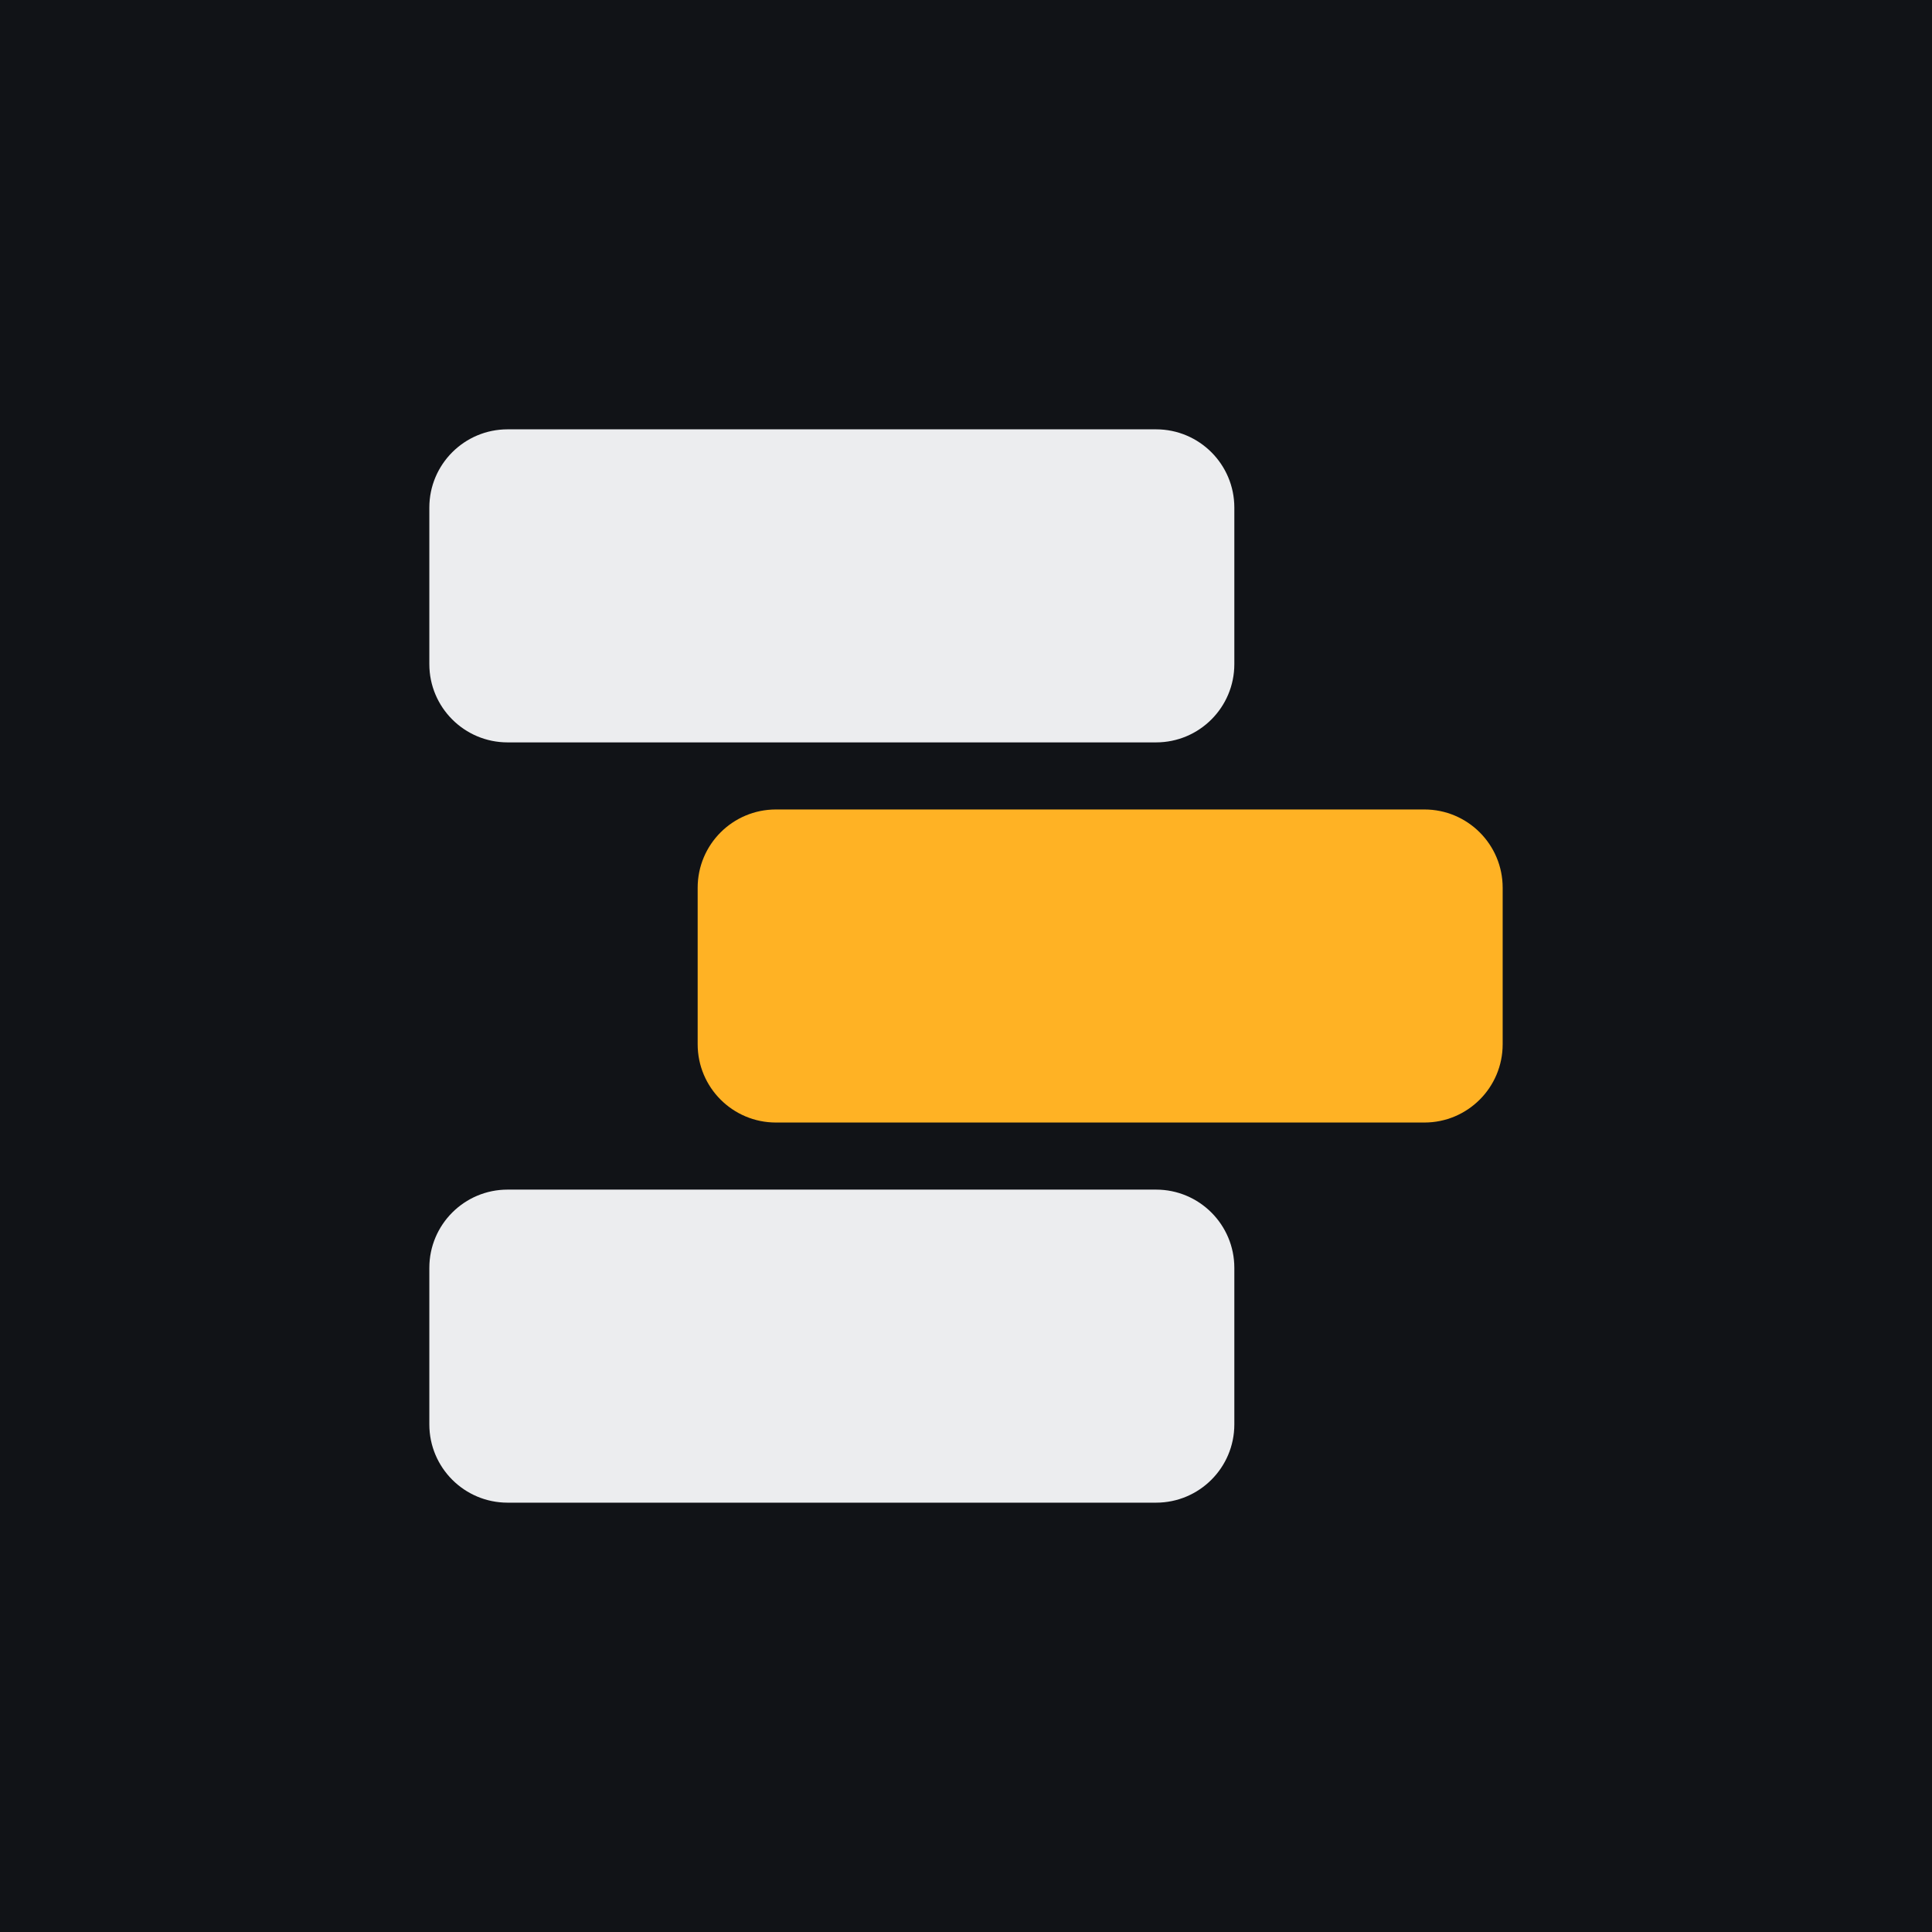
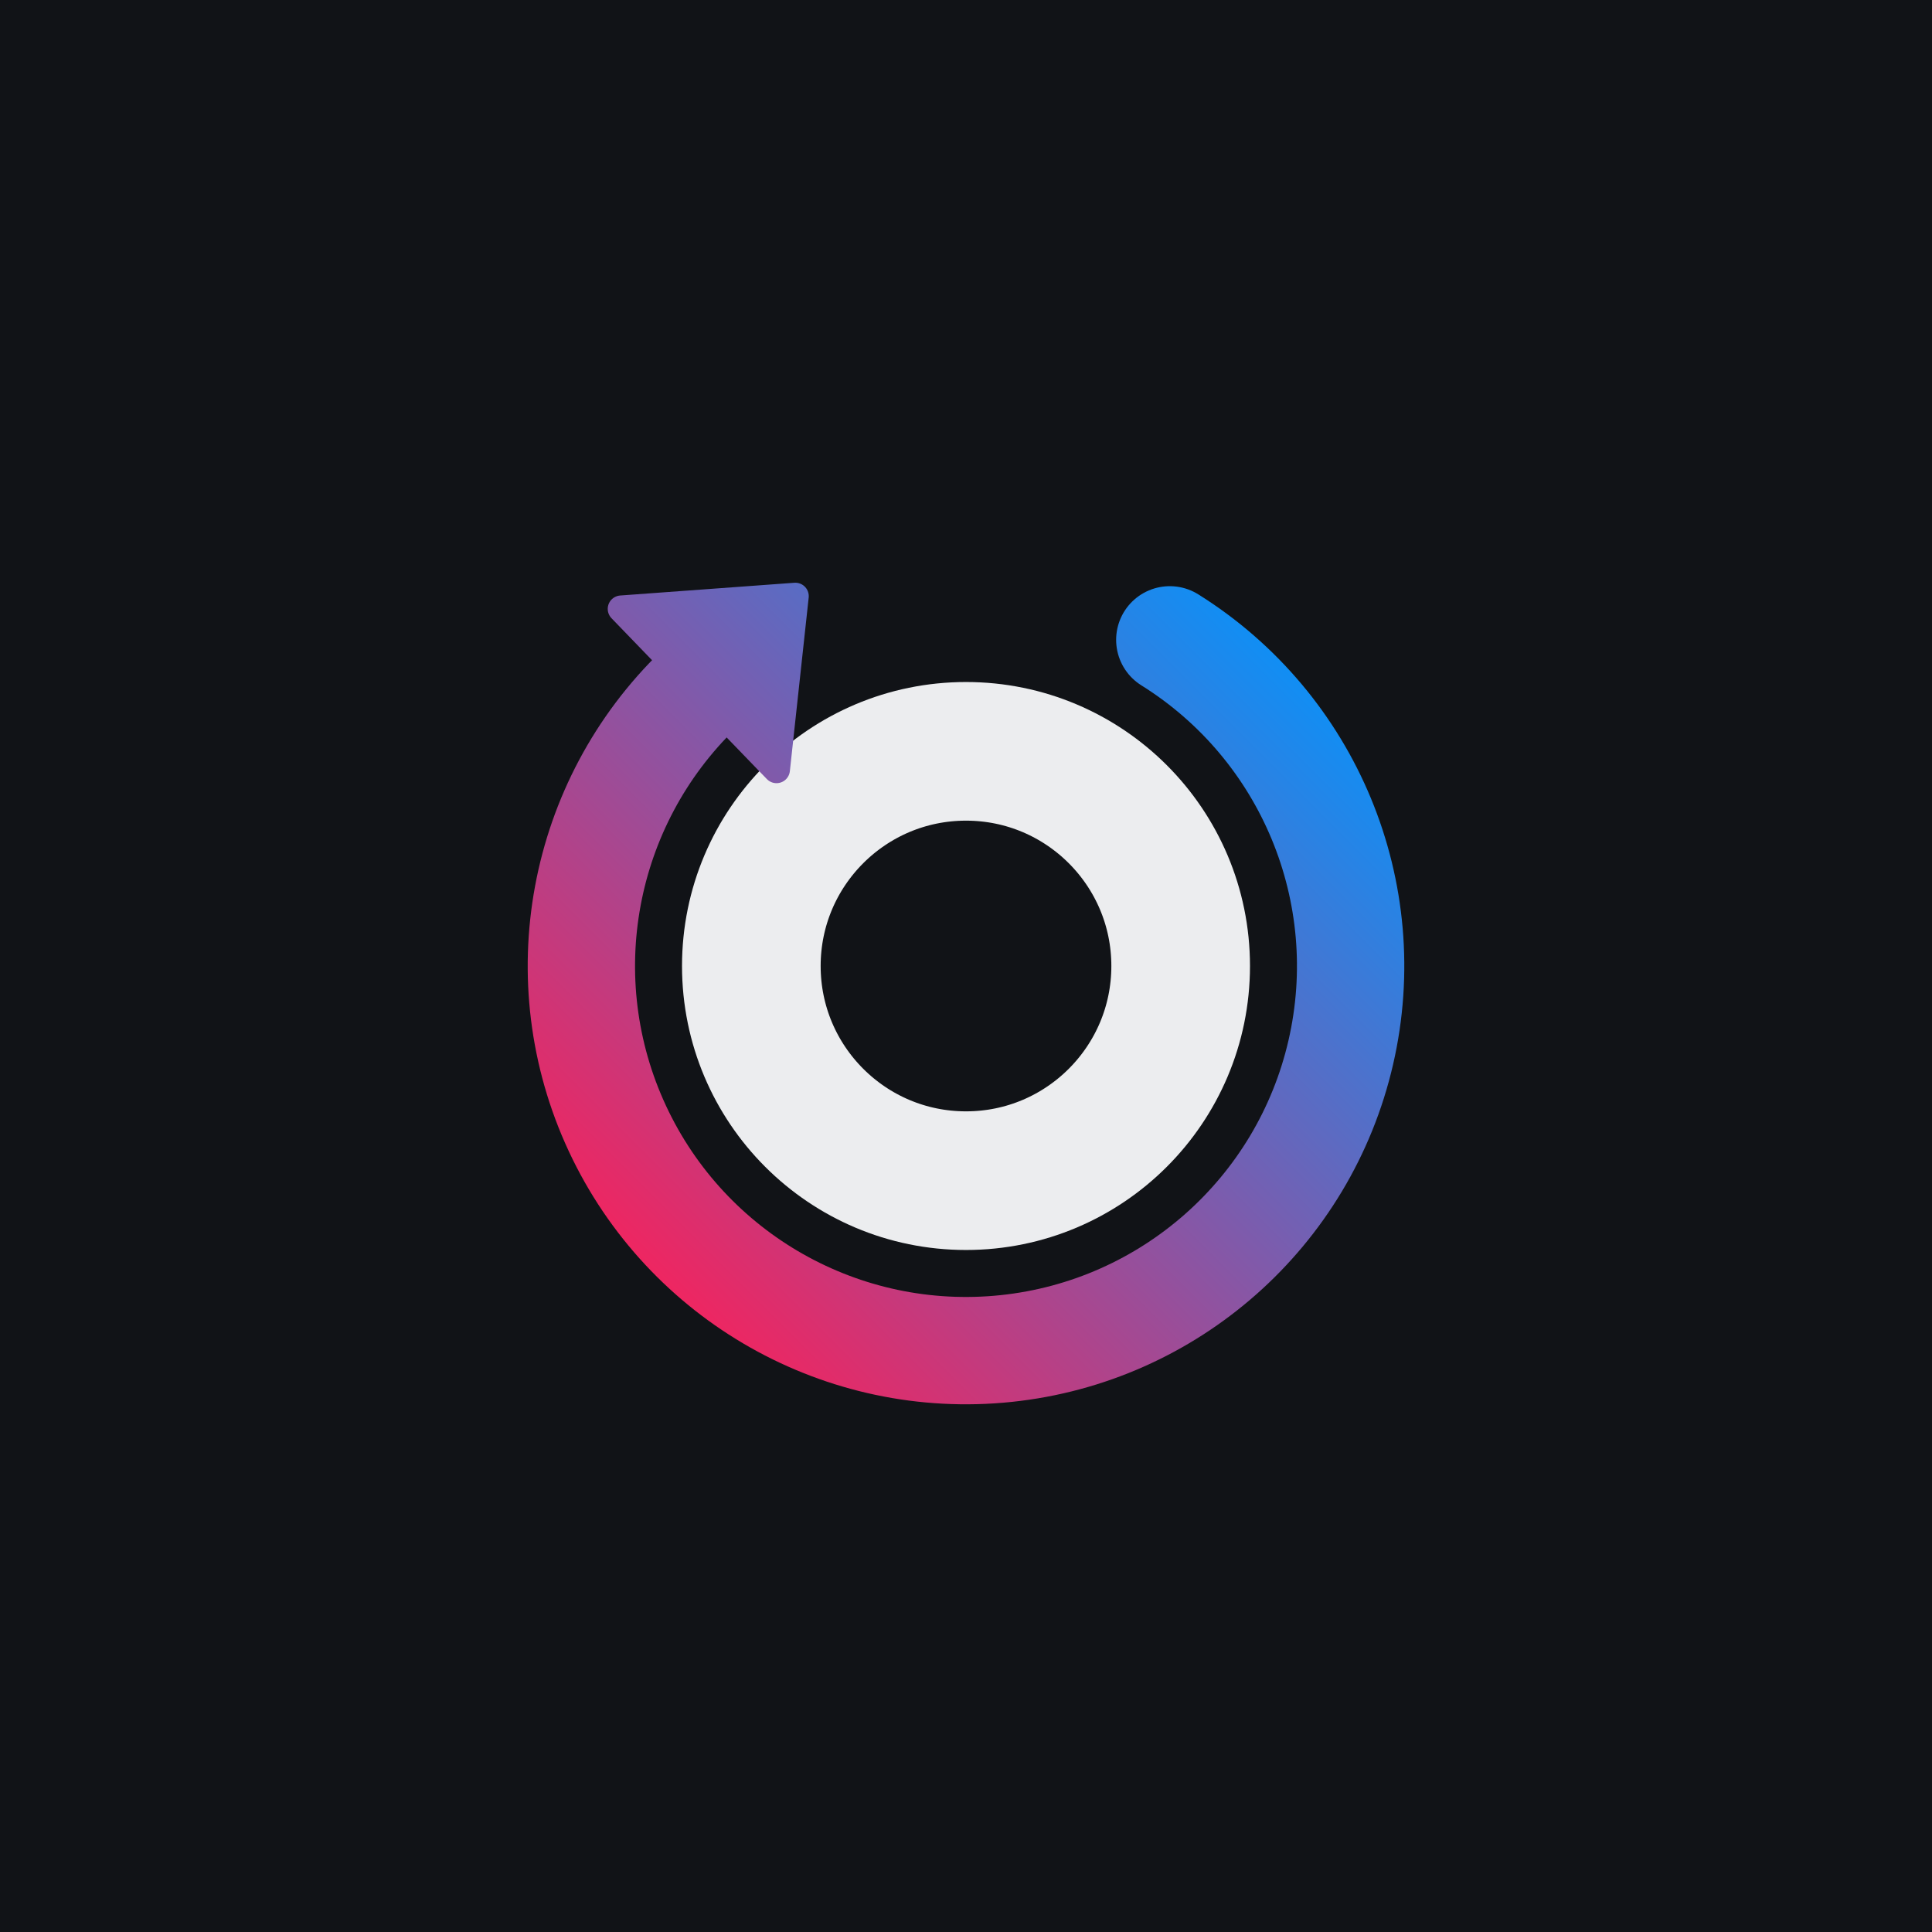
<svg xmlns="http://www.w3.org/2000/svg" viewBox="0 0 180 180" width="180" height="180">
+   <defs>
+     <linearGradient id="trc-mark-gradient" x1="20" y1="4" x2="4" y2="20" gradientUnits="userSpaceOnUse">
+       <stop stop-color="#0096FF" />
+       <stop offset="1" stop-color="#FF1E56" />
+     </linearGradient>
+   </defs>
  <rect width="180" height="180" fill="#111317" />
-   <g transform="translate(40 40) scale(4.166667)" fill="#ecedef">
-     <rect width="18" height="7" rx="1.75" />
-     <rect y="17" width="18" height="7" rx="1.75" />
-     <rect x="6" y="8.5" width="18" height="7" rx="1.75" fill="#ffb224" />
+   <g transform="translate(40 40) scale(4.166667)">
+     <circle cx="12" cy="12" r="4.8" fill="none" stroke="#ecedef" stroke-width="3.1" />
+     <path d="M16.557 4.707A8.6 8.6 0 1 1 6.026 5.814" fill="none" stroke="url(#trc-mark-gradient)" stroke-width="2.4" stroke-linecap="round" />
+     <path d="M8.184 3.73L4.289 4.015L7.763 7.612Z" fill="url(#trc-mark-gradient)" stroke="url(#trc-mark-gradient)" stroke-width="0.6" stroke-linejoin="round" />
  </g>
</svg>
